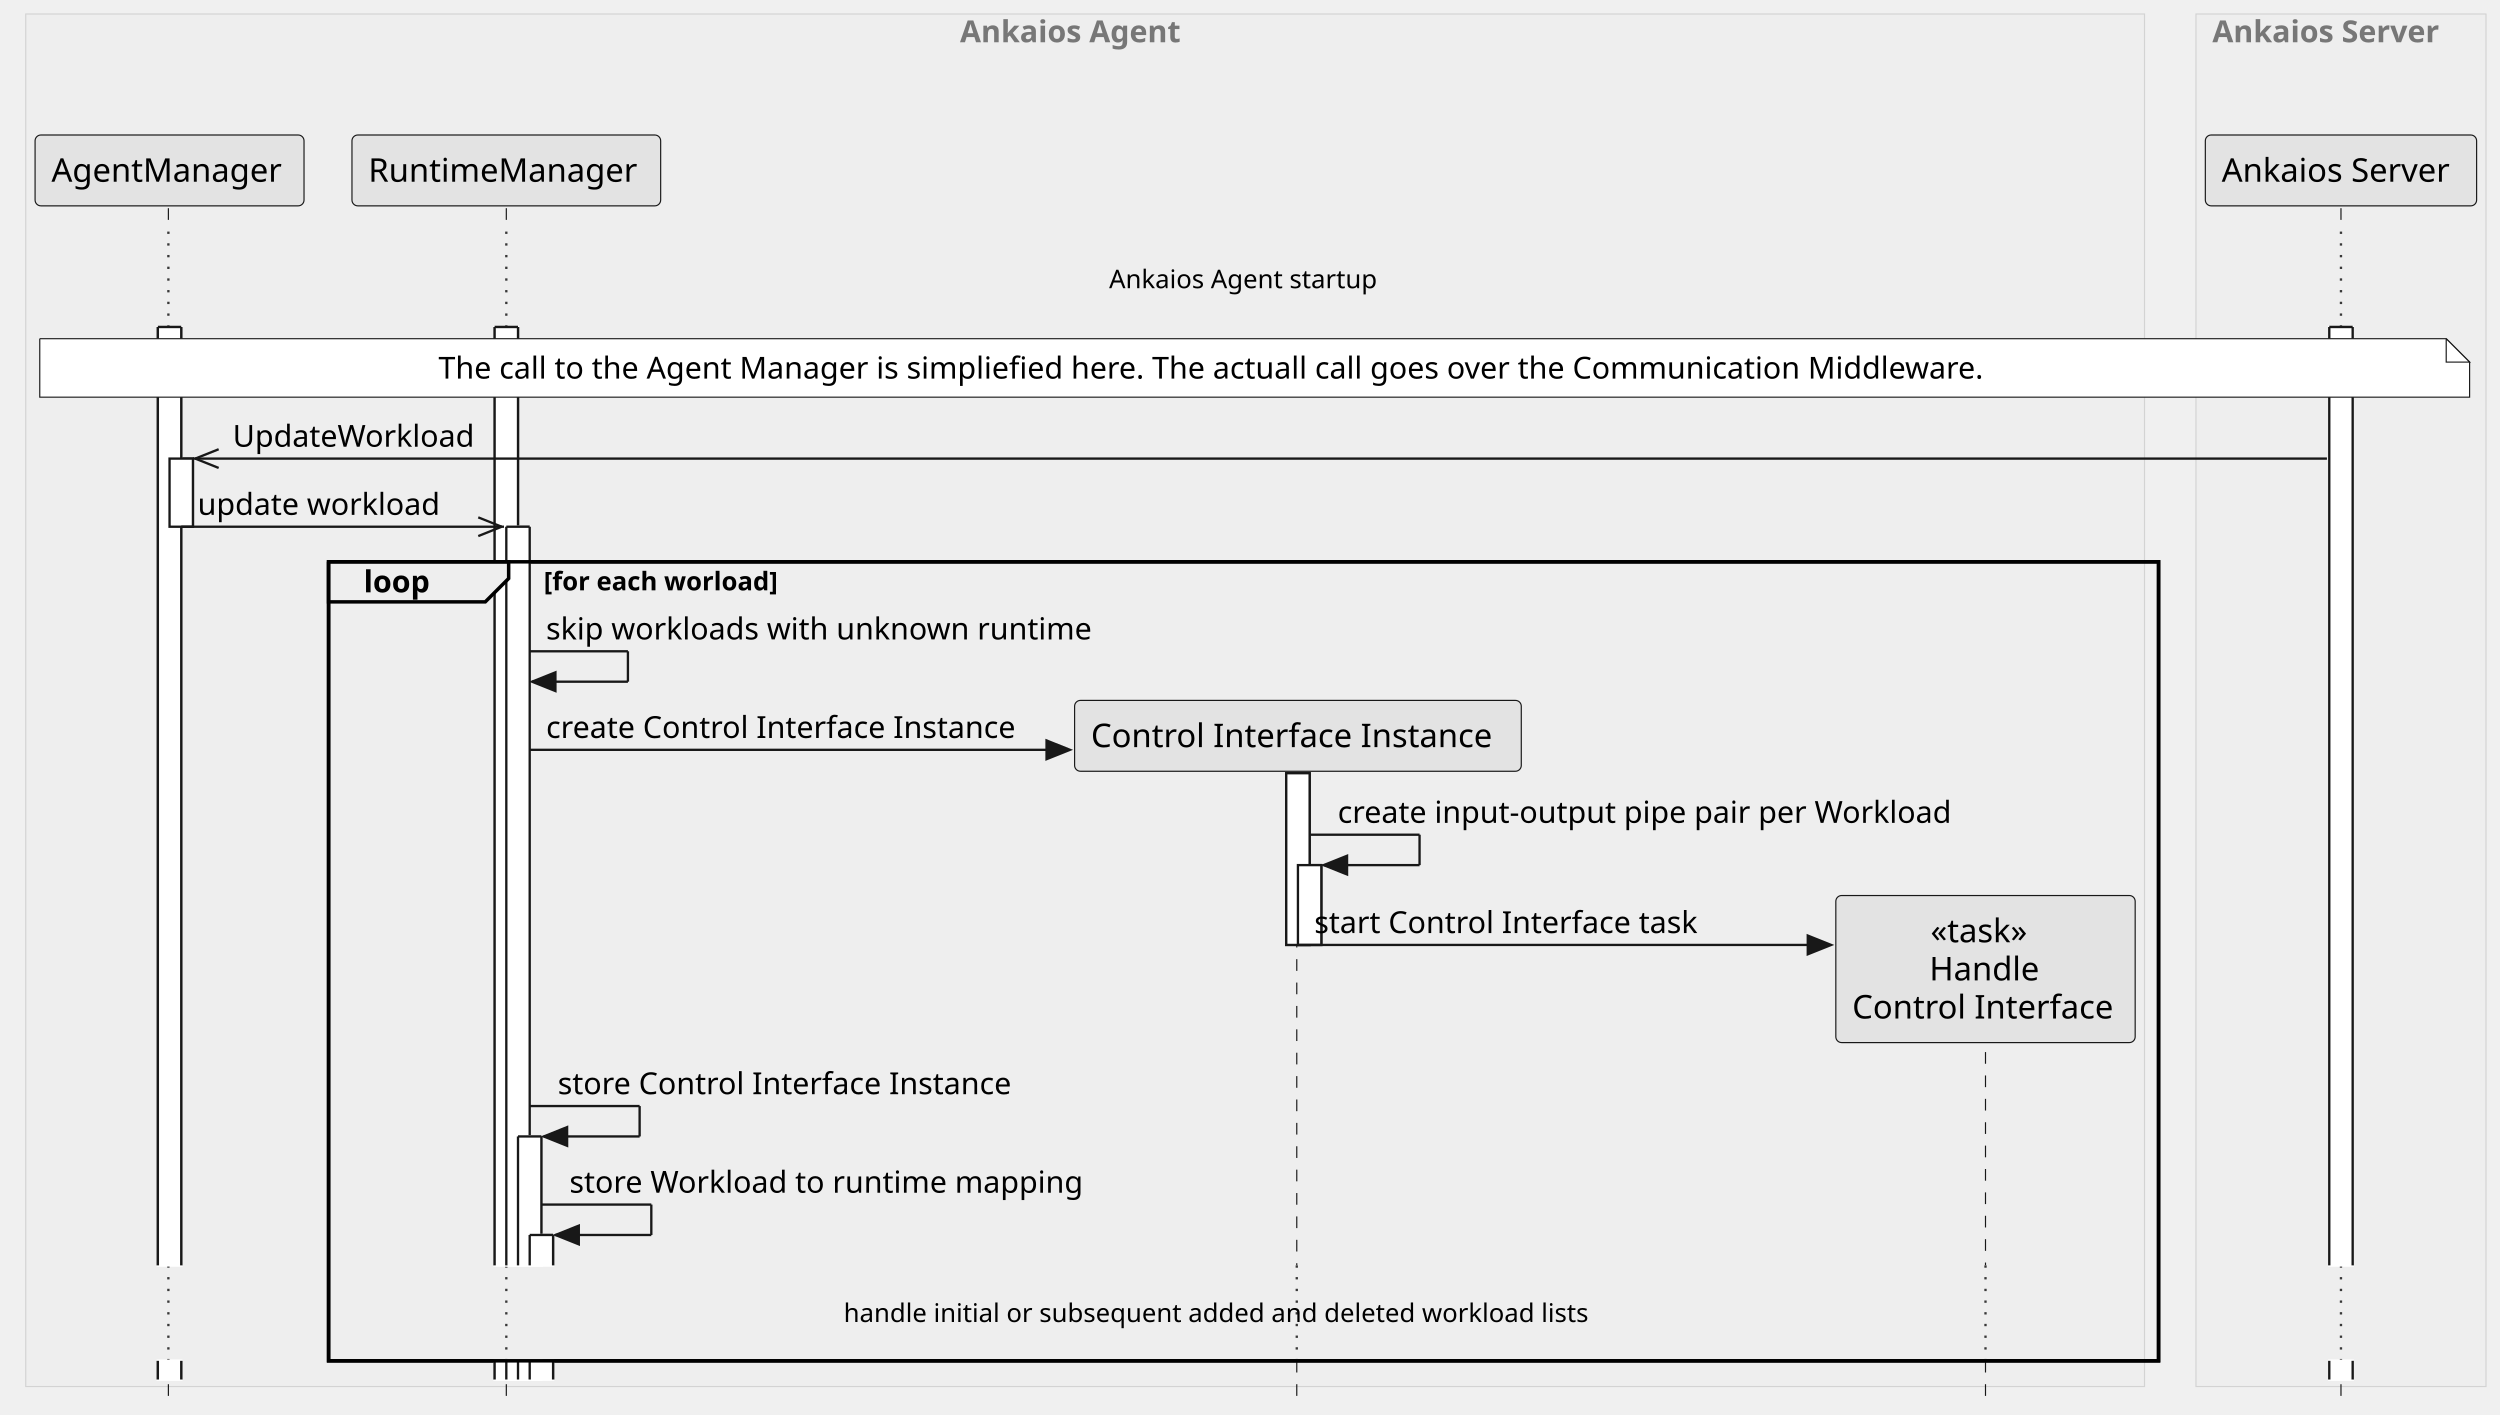
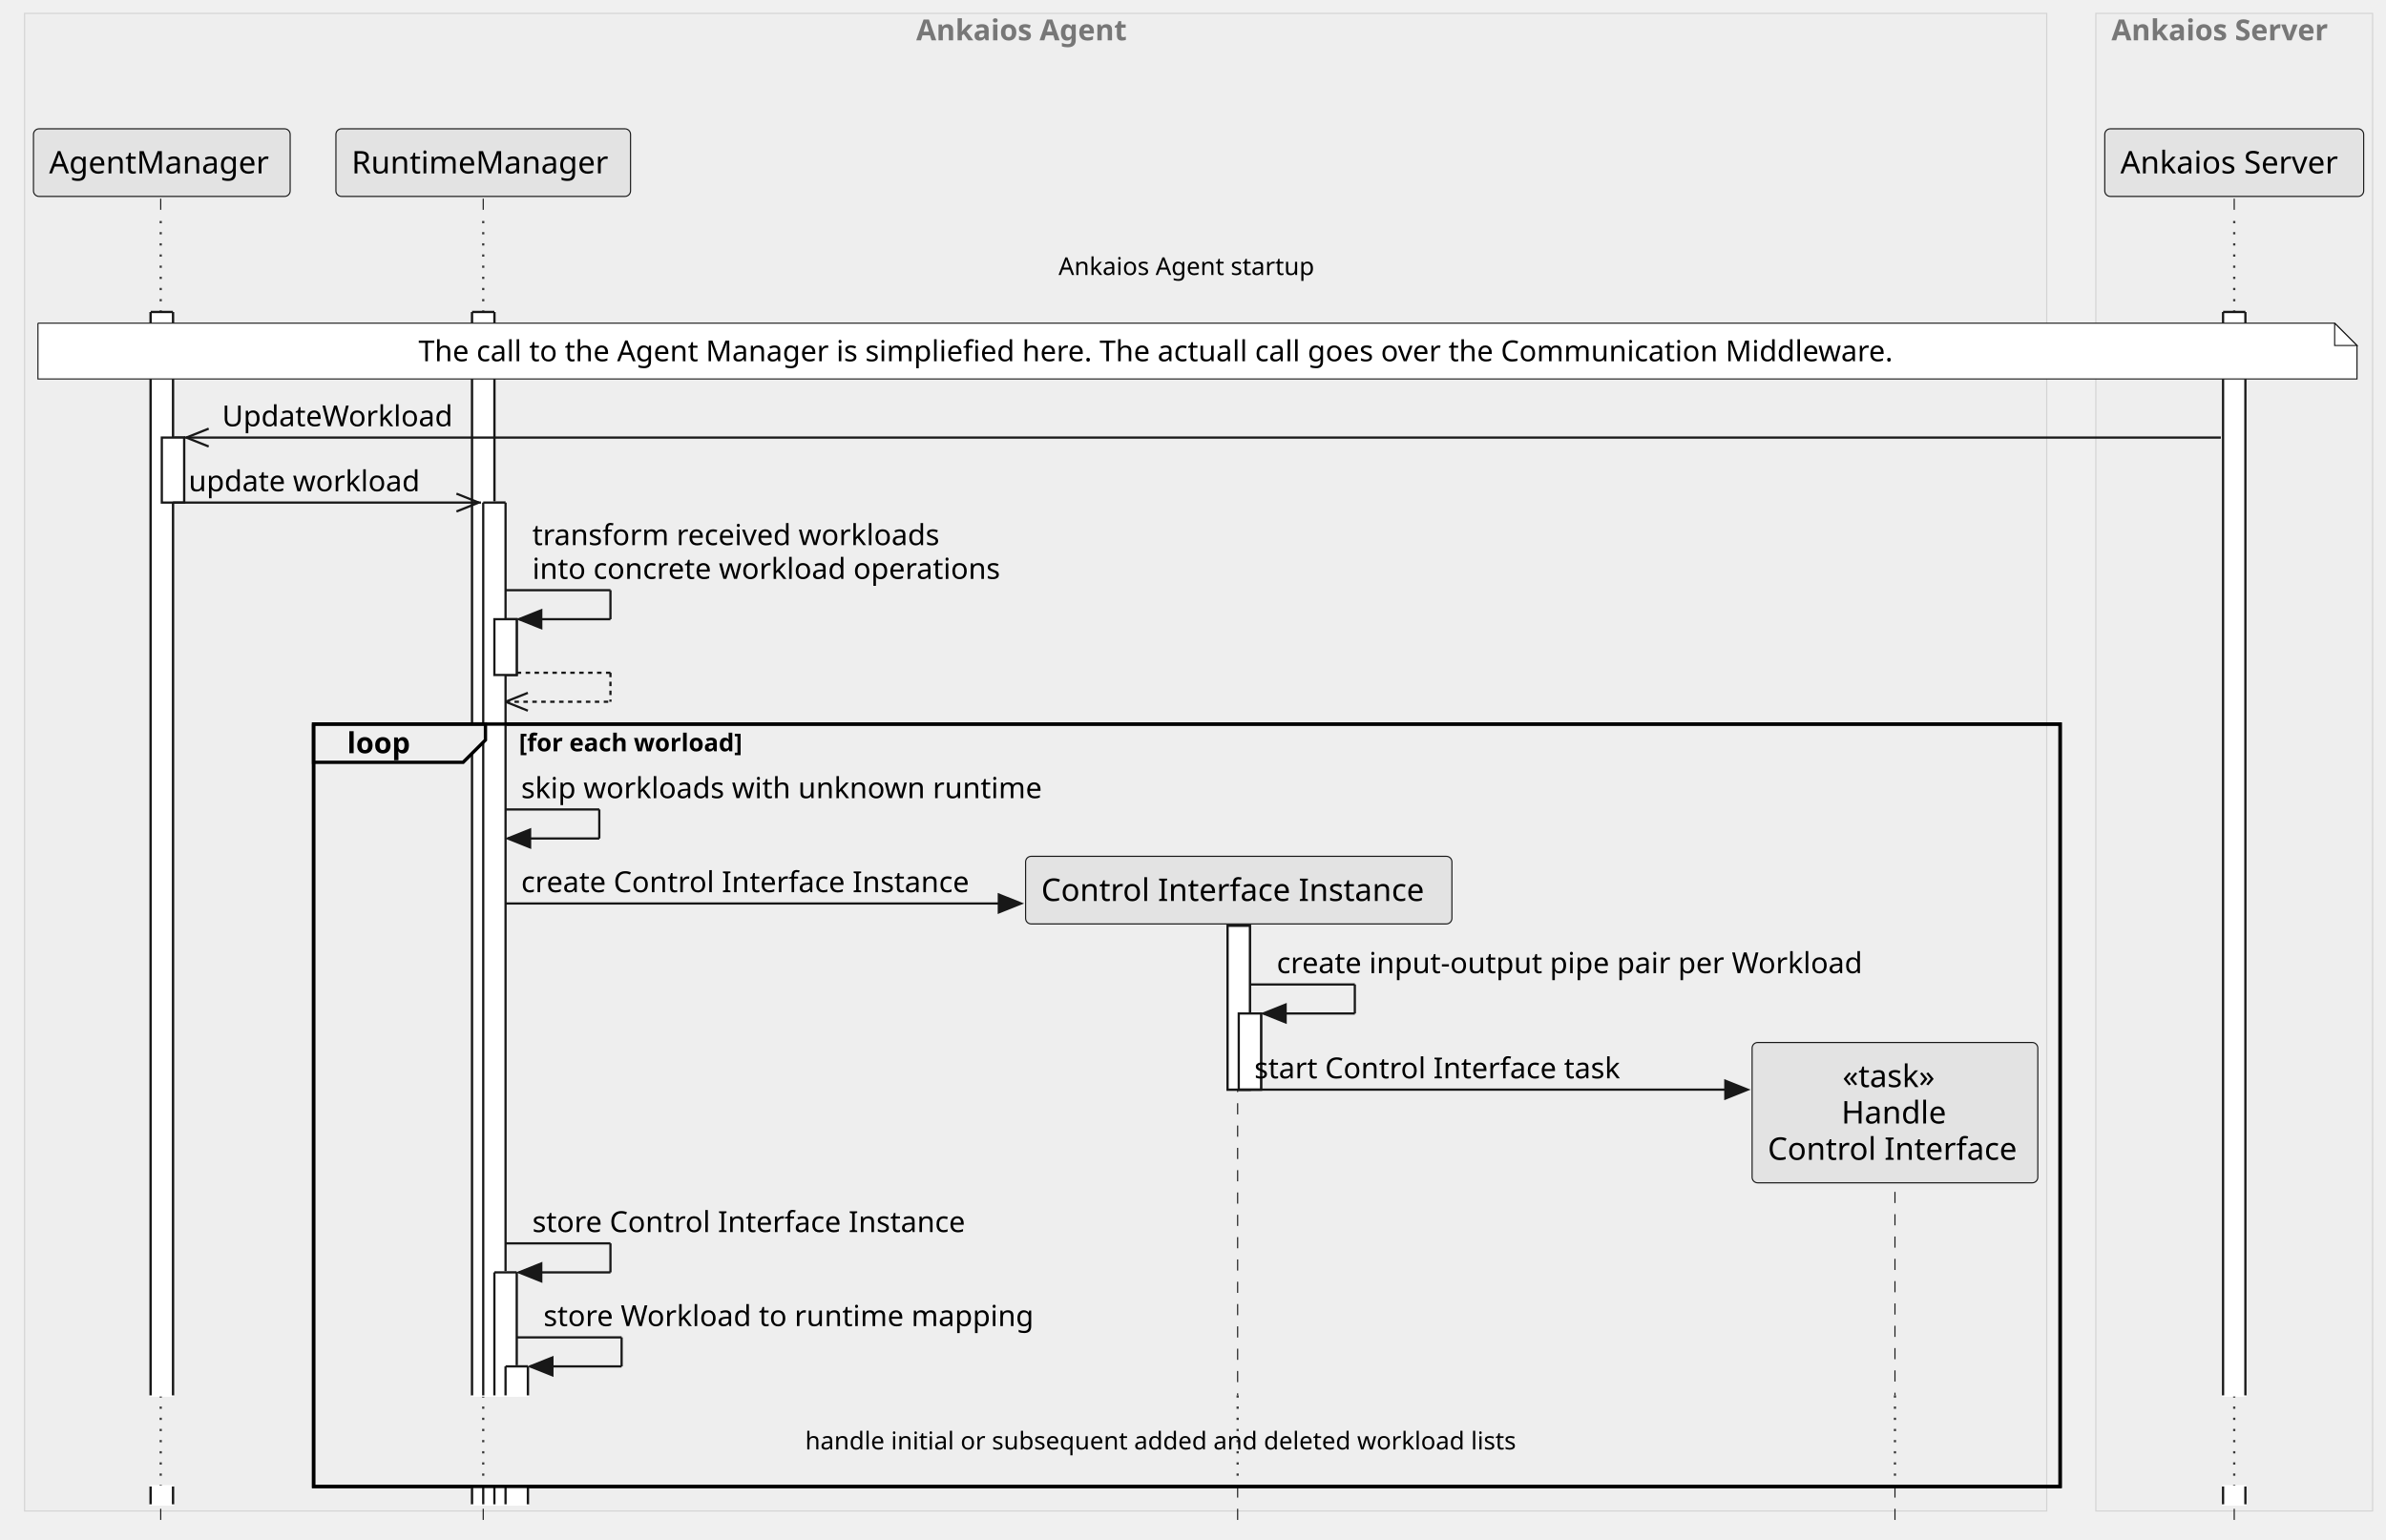
- <svg xmlns="http://www.w3.org/2000/svg" contentStyleType="text/css" height="605px" preserveAspectRatio="none" style="width:1069px;height:605px;background:#FFFFFF;" version="1.1" viewBox="0 0 1069 605" width="1069px" zoomAndPan="magnify">
+ <svg xmlns="http://www.w3.org/2000/svg" contentStyleType="text/css" height="690px" preserveAspectRatio="none" style="width:1069px;height:690px;background:#FFFFFF;" version="1.1" viewBox="0 0 1069 690" width="1069px" zoomAndPan="magnify">
  <defs />
  <g>
-     <rect fill="#EEEEEE" height="586.883" style="stroke:#D3D3D3;stroke-width:0.5;" width="906" x="11" y="6" />
+     <rect fill="#EEEEEE" height="671.148" style="stroke:#D3D3D3;stroke-width:0.5;" width="906" x="11" y="6" />
    <text fill="#777777" font-family="sans-serif" font-size="13" font-weight="bold" lengthAdjust="spacing" textLength="107" x="410.5" y="18.067">Ankaios Agent</text>
-     <rect fill="#EEEEEE" height="586.883" style="stroke:#D3D3D3;stroke-width:0.5;" width="124" x="939" y="6" />
+     <rect fill="#EEEEEE" height="671.148" style="stroke:#D3D3D3;stroke-width:0.5;" width="124" x="939" y="6" />
    <text fill="#777777" font-family="sans-serif" font-size="13" font-weight="bold" lengthAdjust="spacing" textLength="110" x="946" y="18.067">Ankaios Server</text>
-     <rect fill="#FFFFFF" height="401.25" style="stroke:#FFFFFF;stroke-width:1.0;" width="10" x="67.5" y="139.828" />
-     <line style="stroke:#181818;stroke-width:1.0;" x1="67.5" x2="67.5" y1="139.828" y2="541.078" />
-     <line style="stroke:#181818;stroke-width:1.0;" x1="77.5" x2="77.5" y1="139.828" y2="541.078" />
+     <rect fill="#FFFFFF" height="485.516" style="stroke:#FFFFFF;stroke-width:1.0;" width="10" x="67.5" y="139.828" />
+     <line style="stroke:#181818;stroke-width:1.0;" x1="67.5" x2="67.5" y1="139.828" y2="625.344" />
+     <line style="stroke:#181818;stroke-width:1.0;" x1="77.5" x2="77.5" y1="139.828" y2="625.344" />
    <line style="stroke:#181818;stroke-width:1.0;" x1="67.5" x2="77.5" y1="139.828" y2="139.828" />
-     <rect fill="#FFFFFF" height="8" style="stroke:#FFFFFF;stroke-width:1.0;" width="10" x="67.5" y="581.883" />
-     <line style="stroke:#181818;stroke-width:1.0;" x1="67.5" x2="67.5" y1="581.883" y2="589.883" />
-     <line style="stroke:#181818;stroke-width:1.0;" x1="77.5" x2="77.5" y1="581.883" y2="589.883" />
+     <rect fill="#FFFFFF" height="8" style="stroke:#FFFFFF;stroke-width:1.0;" width="10" x="67.5" y="666.148" />
+     <line style="stroke:#181818;stroke-width:1.0;" x1="67.5" x2="67.5" y1="666.148" y2="674.148" />
+     <line style="stroke:#181818;stroke-width:1.0;" x1="77.5" x2="77.5" y1="666.148" y2="674.148" />
    <rect fill="#FFFFFF" height="29.133" style="stroke:#181818;stroke-width:1.0;" width="10" x="72.5" y="196.094" />
-     <rect fill="#FFFFFF" height="401.25" style="stroke:#FFFFFF;stroke-width:1.0;" width="10" x="211.5" y="139.828" />
-     <line style="stroke:#181818;stroke-width:1.0;" x1="211.5" x2="211.5" y1="139.828" y2="541.078" />
-     <line style="stroke:#181818;stroke-width:1.0;" x1="221.5" x2="221.5" y1="139.828" y2="541.078" />
+     <rect fill="#FFFFFF" height="485.516" style="stroke:#FFFFFF;stroke-width:1.0;" width="10" x="211.5" y="139.828" />
+     <line style="stroke:#181818;stroke-width:1.0;" x1="211.5" x2="211.5" y1="139.828" y2="625.344" />
+     <line style="stroke:#181818;stroke-width:1.0;" x1="221.5" x2="221.5" y1="139.828" y2="625.344" />
    <line style="stroke:#181818;stroke-width:1.0;" x1="211.5" x2="221.5" y1="139.828" y2="139.828" />
-     <rect fill="#FFFFFF" height="8" style="stroke:#FFFFFF;stroke-width:1.0;" width="10" x="211.5" y="581.883" />
-     <line style="stroke:#181818;stroke-width:1.0;" x1="211.5" x2="211.5" y1="581.883" y2="589.883" />
-     <line style="stroke:#181818;stroke-width:1.0;" x1="221.5" x2="221.5" y1="581.883" y2="589.883" />
-     <rect fill="#FFFFFF" height="315.852" style="stroke:#FFFFFF;stroke-width:1.0;" width="10" x="216.5" y="225.227" />
-     <line style="stroke:#181818;stroke-width:1.0;" x1="216.5" x2="216.5" y1="225.227" y2="541.078" />
-     <line style="stroke:#181818;stroke-width:1.0;" x1="226.5" x2="226.5" y1="225.227" y2="541.078" />
+     <rect fill="#FFFFFF" height="8" style="stroke:#FFFFFF;stroke-width:1.0;" width="10" x="211.5" y="666.148" />
+     <line style="stroke:#181818;stroke-width:1.0;" x1="211.5" x2="211.5" y1="666.148" y2="674.148" />
+     <line style="stroke:#181818;stroke-width:1.0;" x1="221.5" x2="221.5" y1="666.148" y2="674.148" />
+     <rect fill="#FFFFFF" height="400.117" style="stroke:#FFFFFF;stroke-width:1.0;" width="10" x="216.5" y="225.227" />
+     <line style="stroke:#181818;stroke-width:1.0;" x1="216.5" x2="216.5" y1="225.227" y2="625.344" />
+     <line style="stroke:#181818;stroke-width:1.0;" x1="226.5" x2="226.5" y1="225.227" y2="625.344" />
    <line style="stroke:#181818;stroke-width:1.0;" x1="216.5" x2="226.5" y1="225.227" y2="225.227" />
-     <rect fill="#FFFFFF" height="8" style="stroke:#FFFFFF;stroke-width:1.0;" width="10" x="216.5" y="581.883" />
-     <line style="stroke:#181818;stroke-width:1.0;" x1="216.5" x2="216.5" y1="581.883" y2="589.883" />
-     <line style="stroke:#181818;stroke-width:1.0;" x1="226.5" x2="226.5" y1="581.883" y2="589.883" />
-     <rect fill="#FFFFFF" height="55.133" style="stroke:#FFFFFF;stroke-width:1.0;" width="10" x="221.5" y="485.945" />
-     <line style="stroke:#181818;stroke-width:1.0;" x1="221.5" x2="221.5" y1="485.945" y2="541.078" />
-     <line style="stroke:#181818;stroke-width:1.0;" x1="231.5" x2="231.5" y1="485.945" y2="541.078" />
-     <line style="stroke:#181818;stroke-width:1.0;" x1="221.5" x2="231.5" y1="485.945" y2="485.945" />
-     <rect fill="#FFFFFF" height="8" style="stroke:#FFFFFF;stroke-width:1.0;" width="10" x="221.5" y="581.883" />
-     <line style="stroke:#181818;stroke-width:1.0;" x1="221.5" x2="221.5" y1="581.883" y2="589.883" />
-     <line style="stroke:#181818;stroke-width:1.0;" x1="231.5" x2="231.5" y1="581.883" y2="589.883" />
-     <rect fill="#FFFFFF" height="13" style="stroke:#FFFFFF;stroke-width:1.0;" width="10" x="226.5" y="528.078" />
-     <line style="stroke:#181818;stroke-width:1.0;" x1="226.5" x2="226.5" y1="528.078" y2="541.078" />
-     <line style="stroke:#181818;stroke-width:1.0;" x1="236.5" x2="236.5" y1="528.078" y2="541.078" />
-     <line style="stroke:#181818;stroke-width:1.0;" x1="226.5" x2="236.5" y1="528.078" y2="528.078" />
-     <rect fill="#FFFFFF" height="8" style="stroke:#FFFFFF;stroke-width:1.0;" width="10" x="226.5" y="581.883" />
-     <line style="stroke:#181818;stroke-width:1.0;" x1="226.5" x2="226.5" y1="581.883" y2="589.883" />
-     <line style="stroke:#181818;stroke-width:1.0;" x1="236.5" x2="236.5" y1="581.883" y2="589.883" />
-     <rect fill="#FFFFFF" height="73.43" style="stroke:#181818;stroke-width:1.0;" width="10" x="550" y="330.625" />
-     <rect fill="#FFFFFF" height="34.133" style="stroke:#181818;stroke-width:1.0;" width="10" x="555" y="369.922" />
-     <rect fill="#FFFFFF" height="401.25" style="stroke:#FFFFFF;stroke-width:1.0;" width="10" x="996" y="139.828" />
-     <line style="stroke:#181818;stroke-width:1.0;" x1="996" x2="996" y1="139.828" y2="541.078" />
-     <line style="stroke:#181818;stroke-width:1.0;" x1="1006" x2="1006" y1="139.828" y2="541.078" />
+     <rect fill="#FFFFFF" height="8" style="stroke:#FFFFFF;stroke-width:1.0;" width="10" x="216.5" y="666.148" />
+     <line style="stroke:#181818;stroke-width:1.0;" x1="216.5" x2="216.5" y1="666.148" y2="674.148" />
+     <line style="stroke:#181818;stroke-width:1.0;" x1="226.5" x2="226.5" y1="666.148" y2="674.148" />
+     <rect fill="#FFFFFF" height="25" style="stroke:#181818;stroke-width:1.0;" width="10" x="221.5" y="277.492" />
+     <rect fill="#FFFFFF" height="55.133" style="stroke:#FFFFFF;stroke-width:1.0;" width="10" x="221.5" y="570.211" />
+     <line style="stroke:#181818;stroke-width:1.0;" x1="221.5" x2="221.5" y1="570.211" y2="625.344" />
+     <line style="stroke:#181818;stroke-width:1.0;" x1="231.5" x2="231.5" y1="570.211" y2="625.344" />
+     <line style="stroke:#181818;stroke-width:1.0;" x1="221.5" x2="231.5" y1="570.211" y2="570.211" />
+     <rect fill="#FFFFFF" height="8" style="stroke:#FFFFFF;stroke-width:1.0;" width="10" x="221.5" y="666.148" />
+     <line style="stroke:#181818;stroke-width:1.0;" x1="221.5" x2="221.5" y1="666.148" y2="674.148" />
+     <line style="stroke:#181818;stroke-width:1.0;" x1="231.5" x2="231.5" y1="666.148" y2="674.148" />
+     <rect fill="#FFFFFF" height="13" style="stroke:#FFFFFF;stroke-width:1.0;" width="10" x="226.5" y="612.344" />
+     <line style="stroke:#181818;stroke-width:1.0;" x1="226.5" x2="226.5" y1="612.344" y2="625.344" />
+     <line style="stroke:#181818;stroke-width:1.0;" x1="236.5" x2="236.5" y1="612.344" y2="625.344" />
+     <line style="stroke:#181818;stroke-width:1.0;" x1="226.5" x2="236.5" y1="612.344" y2="612.344" />
+     <rect fill="#FFFFFF" height="8" style="stroke:#FFFFFF;stroke-width:1.0;" width="10" x="226.5" y="666.148" />
+     <line style="stroke:#181818;stroke-width:1.0;" x1="226.5" x2="226.5" y1="666.148" y2="674.148" />
+     <line style="stroke:#181818;stroke-width:1.0;" x1="236.5" x2="236.5" y1="666.148" y2="674.148" />
+     <rect fill="#FFFFFF" height="73.43" style="stroke:#181818;stroke-width:1.0;" width="10" x="550" y="414.891" />
+     <rect fill="#FFFFFF" height="34.133" style="stroke:#181818;stroke-width:1.0;" width="10" x="555" y="454.188" />
+     <rect fill="#FFFFFF" height="485.516" style="stroke:#FFFFFF;stroke-width:1.0;" width="10" x="996" y="139.828" />
+     <line style="stroke:#181818;stroke-width:1.0;" x1="996" x2="996" y1="139.828" y2="625.344" />
+     <line style="stroke:#181818;stroke-width:1.0;" x1="1006" x2="1006" y1="139.828" y2="625.344" />
    <line style="stroke:#181818;stroke-width:1.0;" x1="996" x2="1006" y1="139.828" y2="139.828" />
-     <rect fill="#FFFFFF" height="8" style="stroke:#FFFFFF;stroke-width:1.0;" width="10" x="996" y="581.883" />
-     <line style="stroke:#181818;stroke-width:1.0;" x1="996" x2="996" y1="581.883" y2="589.883" />
-     <line style="stroke:#181818;stroke-width:1.0;" x1="1006" x2="1006" y1="581.883" y2="589.883" />
-     <rect fill="none" height="341.656" style="stroke:#000000;stroke-width:1.5;" width="782.5" x="140.5" y="240.227" />
+     <rect fill="#FFFFFF" height="8" style="stroke:#FFFFFF;stroke-width:1.0;" width="10" x="996" y="666.148" />
+     <line style="stroke:#181818;stroke-width:1.0;" x1="996" x2="996" y1="666.148" y2="674.148" />
+     <line style="stroke:#181818;stroke-width:1.0;" x1="1006" x2="1006" y1="666.148" y2="674.148" />
+     <rect fill="none" height="341.656" style="stroke:#000000;stroke-width:1.5;" width="782.5" x="140.5" y="324.492" />
    <line style="stroke:#181818;stroke-width:0.5;stroke-dasharray:5.0,5.0;" x1="72" x2="72" y1="89.023" y2="99.023" />
    <line style="stroke:#383838;stroke-width:1.0;stroke-dasharray:1.0,4.0;" x1="72" x2="72" y1="99.023" y2="139.828" />
-     <line style="stroke:#181818;stroke-width:0.5;stroke-dasharray:5.0,5.0;" x1="72" x2="72" y1="139.828" y2="541.078" />
-     <line style="stroke:#383838;stroke-width:1.0;stroke-dasharray:1.0,4.0;" x1="72" x2="72" y1="541.078" y2="581.883" />
-     <line style="stroke:#181818;stroke-width:0.5;stroke-dasharray:5.0,5.0;" x1="72" x2="72" y1="581.883" y2="598.883" />
+     <line style="stroke:#181818;stroke-width:0.5;stroke-dasharray:5.0,5.0;" x1="72" x2="72" y1="139.828" y2="625.344" />
+     <line style="stroke:#383838;stroke-width:1.0;stroke-dasharray:1.0,4.0;" x1="72" x2="72" y1="625.344" y2="666.148" />
+     <line style="stroke:#181818;stroke-width:0.5;stroke-dasharray:5.0,5.0;" x1="72" x2="72" y1="666.148" y2="683.148" />
    <line style="stroke:#181818;stroke-width:0.5;stroke-dasharray:5.0,5.0;" x1="216.5" x2="216.5" y1="89.023" y2="99.023" />
    <line style="stroke:#383838;stroke-width:1.0;stroke-dasharray:1.0,4.0;" x1="216.5" x2="216.5" y1="99.023" y2="139.828" />
-     <line style="stroke:#181818;stroke-width:0.5;stroke-dasharray:5.0,5.0;" x1="216.5" x2="216.5" y1="139.828" y2="541.078" />
-     <line style="stroke:#383838;stroke-width:1.0;stroke-dasharray:1.0,4.0;" x1="216.5" x2="216.5" y1="541.078" y2="581.883" />
-     <line style="stroke:#181818;stroke-width:0.5;stroke-dasharray:5.0,5.0;" x1="216.5" x2="216.5" y1="581.883" y2="598.883" />
-     <line style="stroke:#181818;stroke-width:0.5;stroke-dasharray:5.0,5.0;" x1="554.5" x2="554.5" y1="330.141" y2="541.078" />
-     <line style="stroke:#383838;stroke-width:1.0;stroke-dasharray:1.0,4.0;" x1="554.5" x2="554.5" y1="541.078" y2="581.883" />
-     <line style="stroke:#181818;stroke-width:0.5;stroke-dasharray:5.0,5.0;" x1="554.5" x2="554.5" y1="581.883" y2="598.883" />
-     <line style="stroke:#181818;stroke-width:0.5;stroke-dasharray:5.0,5.0;" x1="849" x2="849" y1="429.867" y2="541.078" />
-     <line style="stroke:#383838;stroke-width:1.0;stroke-dasharray:1.0,4.0;" x1="849" x2="849" y1="541.078" y2="581.883" />
-     <line style="stroke:#181818;stroke-width:0.5;stroke-dasharray:5.0,5.0;" x1="849" x2="849" y1="581.883" y2="598.883" />
+     <line style="stroke:#181818;stroke-width:0.5;stroke-dasharray:5.0,5.0;" x1="216.5" x2="216.5" y1="139.828" y2="625.344" />
+     <line style="stroke:#383838;stroke-width:1.0;stroke-dasharray:1.0,4.0;" x1="216.5" x2="216.5" y1="625.344" y2="666.148" />
+     <line style="stroke:#181818;stroke-width:0.5;stroke-dasharray:5.0,5.0;" x1="216.5" x2="216.5" y1="666.148" y2="683.148" />
+     <line style="stroke:#181818;stroke-width:0.5;stroke-dasharray:5.0,5.0;" x1="554.5" x2="554.5" y1="414.406" y2="625.344" />
+     <line style="stroke:#383838;stroke-width:1.0;stroke-dasharray:1.0,4.0;" x1="554.5" x2="554.5" y1="625.344" y2="666.148" />
+     <line style="stroke:#181818;stroke-width:0.5;stroke-dasharray:5.0,5.0;" x1="554.5" x2="554.5" y1="666.148" y2="683.148" />
+     <line style="stroke:#181818;stroke-width:0.5;stroke-dasharray:5.0,5.0;" x1="849" x2="849" y1="514.133" y2="625.344" />
+     <line style="stroke:#383838;stroke-width:1.0;stroke-dasharray:1.0,4.0;" x1="849" x2="849" y1="625.344" y2="666.148" />
+     <line style="stroke:#181818;stroke-width:0.5;stroke-dasharray:5.0,5.0;" x1="849" x2="849" y1="666.148" y2="683.148" />
    <line style="stroke:#181818;stroke-width:0.5;stroke-dasharray:5.0,5.0;" x1="1001" x2="1001" y1="89.023" y2="99.023" />
    <line style="stroke:#383838;stroke-width:1.0;stroke-dasharray:1.0,4.0;" x1="1001" x2="1001" y1="99.023" y2="139.828" />
-     <line style="stroke:#181818;stroke-width:0.5;stroke-dasharray:5.0,5.0;" x1="1001" x2="1001" y1="139.828" y2="541.078" />
-     <line style="stroke:#383838;stroke-width:1.0;stroke-dasharray:1.0,4.0;" x1="1001" x2="1001" y1="541.078" y2="581.883" />
-     <line style="stroke:#181818;stroke-width:0.5;stroke-dasharray:5.0,5.0;" x1="1001" x2="1001" y1="581.883" y2="598.883" />
+     <line style="stroke:#181818;stroke-width:0.5;stroke-dasharray:5.0,5.0;" x1="1001" x2="1001" y1="139.828" y2="625.344" />
+     <line style="stroke:#383838;stroke-width:1.0;stroke-dasharray:1.0,4.0;" x1="1001" x2="1001" y1="625.344" y2="666.148" />
+     <line style="stroke:#181818;stroke-width:0.5;stroke-dasharray:5.0,5.0;" x1="1001" x2="1001" y1="666.148" y2="683.148" />
    <rect fill="#E3E3E3" height="30.297" rx="2.5" ry="2.5" style="stroke:#181818;stroke-width:0.5;" width="115" x="15" y="57.727" />
    <text fill="#000000" font-family="sans-serif" font-size="14" lengthAdjust="spacing" textLength="101" x="22" y="77.722">AgentManager</text>
    <rect fill="#E3E3E3" height="30.297" rx="2.5" ry="2.5" style="stroke:#181818;stroke-width:0.5;" width="132" x="150.5" y="57.727" />
    <text fill="#000000" font-family="sans-serif" font-size="14" lengthAdjust="spacing" textLength="118" x="157.5" y="77.722">RuntimeManager</text>
    <rect fill="#E3E3E3" height="30.297" rx="2.5" ry="2.5" style="stroke:#181818;stroke-width:0.5;" width="116" x="943" y="57.727" />
    <text fill="#000000" font-family="sans-serif" font-size="14" lengthAdjust="spacing" textLength="102" x="950" y="77.722">Ankaios Server</text>
-     <rect fill="#FFFFFF" height="401.25" style="stroke:#FFFFFF;stroke-width:1.0;" width="10" x="67.5" y="139.828" />
-     <line style="stroke:#181818;stroke-width:1.0;" x1="67.5" x2="67.5" y1="139.828" y2="541.078" />
-     <line style="stroke:#181818;stroke-width:1.0;" x1="77.5" x2="77.5" y1="139.828" y2="541.078" />
+     <rect fill="#FFFFFF" height="485.516" style="stroke:#FFFFFF;stroke-width:1.0;" width="10" x="67.5" y="139.828" />
+     <line style="stroke:#181818;stroke-width:1.0;" x1="67.5" x2="67.5" y1="139.828" y2="625.344" />
+     <line style="stroke:#181818;stroke-width:1.0;" x1="77.5" x2="77.5" y1="139.828" y2="625.344" />
    <line style="stroke:#181818;stroke-width:1.0;" x1="67.5" x2="77.5" y1="139.828" y2="139.828" />
-     <rect fill="#FFFFFF" height="8" style="stroke:#FFFFFF;stroke-width:1.0;" width="10" x="67.5" y="581.883" />
-     <line style="stroke:#181818;stroke-width:1.0;" x1="67.5" x2="67.5" y1="581.883" y2="589.883" />
-     <line style="stroke:#181818;stroke-width:1.0;" x1="77.5" x2="77.5" y1="581.883" y2="589.883" />
+     <rect fill="#FFFFFF" height="8" style="stroke:#FFFFFF;stroke-width:1.0;" width="10" x="67.5" y="666.148" />
+     <line style="stroke:#181818;stroke-width:1.0;" x1="67.5" x2="67.5" y1="666.148" y2="674.148" />
+     <line style="stroke:#181818;stroke-width:1.0;" x1="77.5" x2="77.5" y1="666.148" y2="674.148" />
    <rect fill="#FFFFFF" height="29.133" style="stroke:#181818;stroke-width:1.0;" width="10" x="72.5" y="196.094" />
-     <rect fill="#FFFFFF" height="401.25" style="stroke:#FFFFFF;stroke-width:1.0;" width="10" x="211.5" y="139.828" />
-     <line style="stroke:#181818;stroke-width:1.0;" x1="211.5" x2="211.5" y1="139.828" y2="541.078" />
-     <line style="stroke:#181818;stroke-width:1.0;" x1="221.5" x2="221.5" y1="139.828" y2="541.078" />
+     <rect fill="#FFFFFF" height="485.516" style="stroke:#FFFFFF;stroke-width:1.0;" width="10" x="211.5" y="139.828" />
+     <line style="stroke:#181818;stroke-width:1.0;" x1="211.5" x2="211.5" y1="139.828" y2="625.344" />
+     <line style="stroke:#181818;stroke-width:1.0;" x1="221.5" x2="221.5" y1="139.828" y2="625.344" />
    <line style="stroke:#181818;stroke-width:1.0;" x1="211.5" x2="221.5" y1="139.828" y2="139.828" />
-     <rect fill="#FFFFFF" height="8" style="stroke:#FFFFFF;stroke-width:1.0;" width="10" x="211.5" y="581.883" />
-     <line style="stroke:#181818;stroke-width:1.0;" x1="211.5" x2="211.5" y1="581.883" y2="589.883" />
-     <line style="stroke:#181818;stroke-width:1.0;" x1="221.5" x2="221.5" y1="581.883" y2="589.883" />
-     <rect fill="#FFFFFF" height="315.852" style="stroke:#FFFFFF;stroke-width:1.0;" width="10" x="216.5" y="225.227" />
-     <line style="stroke:#181818;stroke-width:1.0;" x1="216.5" x2="216.5" y1="225.227" y2="541.078" />
-     <line style="stroke:#181818;stroke-width:1.0;" x1="226.5" x2="226.5" y1="225.227" y2="541.078" />
+     <rect fill="#FFFFFF" height="8" style="stroke:#FFFFFF;stroke-width:1.0;" width="10" x="211.5" y="666.148" />
+     <line style="stroke:#181818;stroke-width:1.0;" x1="211.5" x2="211.5" y1="666.148" y2="674.148" />
+     <line style="stroke:#181818;stroke-width:1.0;" x1="221.5" x2="221.5" y1="666.148" y2="674.148" />
+     <rect fill="#FFFFFF" height="400.117" style="stroke:#FFFFFF;stroke-width:1.0;" width="10" x="216.5" y="225.227" />
+     <line style="stroke:#181818;stroke-width:1.0;" x1="216.5" x2="216.5" y1="225.227" y2="625.344" />
+     <line style="stroke:#181818;stroke-width:1.0;" x1="226.5" x2="226.5" y1="225.227" y2="625.344" />
    <line style="stroke:#181818;stroke-width:1.0;" x1="216.5" x2="226.5" y1="225.227" y2="225.227" />
-     <rect fill="#FFFFFF" height="8" style="stroke:#FFFFFF;stroke-width:1.0;" width="10" x="216.5" y="581.883" />
-     <line style="stroke:#181818;stroke-width:1.0;" x1="216.5" x2="216.5" y1="581.883" y2="589.883" />
-     <line style="stroke:#181818;stroke-width:1.0;" x1="226.5" x2="226.5" y1="581.883" y2="589.883" />
-     <rect fill="#FFFFFF" height="55.133" style="stroke:#FFFFFF;stroke-width:1.0;" width="10" x="221.5" y="485.945" />
-     <line style="stroke:#181818;stroke-width:1.0;" x1="221.5" x2="221.5" y1="485.945" y2="541.078" />
-     <line style="stroke:#181818;stroke-width:1.0;" x1="231.5" x2="231.5" y1="485.945" y2="541.078" />
-     <line style="stroke:#181818;stroke-width:1.0;" x1="221.5" x2="231.5" y1="485.945" y2="485.945" />
-     <rect fill="#FFFFFF" height="8" style="stroke:#FFFFFF;stroke-width:1.0;" width="10" x="221.5" y="581.883" />
-     <line style="stroke:#181818;stroke-width:1.0;" x1="221.5" x2="221.5" y1="581.883" y2="589.883" />
-     <line style="stroke:#181818;stroke-width:1.0;" x1="231.5" x2="231.5" y1="581.883" y2="589.883" />
-     <rect fill="#FFFFFF" height="13" style="stroke:#FFFFFF;stroke-width:1.0;" width="10" x="226.5" y="528.078" />
-     <line style="stroke:#181818;stroke-width:1.0;" x1="226.5" x2="226.5" y1="528.078" y2="541.078" />
-     <line style="stroke:#181818;stroke-width:1.0;" x1="236.5" x2="236.5" y1="528.078" y2="541.078" />
-     <line style="stroke:#181818;stroke-width:1.0;" x1="226.5" x2="236.5" y1="528.078" y2="528.078" />
-     <rect fill="#FFFFFF" height="8" style="stroke:#FFFFFF;stroke-width:1.0;" width="10" x="226.5" y="581.883" />
-     <line style="stroke:#181818;stroke-width:1.0;" x1="226.5" x2="226.5" y1="581.883" y2="589.883" />
-     <line style="stroke:#181818;stroke-width:1.0;" x1="236.5" x2="236.5" y1="581.883" y2="589.883" />
-     <rect fill="#FFFFFF" height="73.43" style="stroke:#181818;stroke-width:1.0;" width="10" x="550" y="330.625" />
-     <rect fill="#FFFFFF" height="34.133" style="stroke:#181818;stroke-width:1.0;" width="10" x="555" y="369.922" />
-     <rect fill="#FFFFFF" height="401.25" style="stroke:#FFFFFF;stroke-width:1.0;" width="10" x="996" y="139.828" />
-     <line style="stroke:#181818;stroke-width:1.0;" x1="996" x2="996" y1="139.828" y2="541.078" />
-     <line style="stroke:#181818;stroke-width:1.0;" x1="1006" x2="1006" y1="139.828" y2="541.078" />
+     <rect fill="#FFFFFF" height="8" style="stroke:#FFFFFF;stroke-width:1.0;" width="10" x="216.5" y="666.148" />
+     <line style="stroke:#181818;stroke-width:1.0;" x1="216.5" x2="216.5" y1="666.148" y2="674.148" />
+     <line style="stroke:#181818;stroke-width:1.0;" x1="226.5" x2="226.5" y1="666.148" y2="674.148" />
+     <rect fill="#FFFFFF" height="25" style="stroke:#181818;stroke-width:1.0;" width="10" x="221.5" y="277.492" />
+     <rect fill="#FFFFFF" height="55.133" style="stroke:#FFFFFF;stroke-width:1.0;" width="10" x="221.5" y="570.211" />
+     <line style="stroke:#181818;stroke-width:1.0;" x1="221.5" x2="221.5" y1="570.211" y2="625.344" />
+     <line style="stroke:#181818;stroke-width:1.0;" x1="231.5" x2="231.5" y1="570.211" y2="625.344" />
+     <line style="stroke:#181818;stroke-width:1.0;" x1="221.5" x2="231.5" y1="570.211" y2="570.211" />
+     <rect fill="#FFFFFF" height="8" style="stroke:#FFFFFF;stroke-width:1.0;" width="10" x="221.5" y="666.148" />
+     <line style="stroke:#181818;stroke-width:1.0;" x1="221.5" x2="221.5" y1="666.148" y2="674.148" />
+     <line style="stroke:#181818;stroke-width:1.0;" x1="231.5" x2="231.5" y1="666.148" y2="674.148" />
+     <rect fill="#FFFFFF" height="13" style="stroke:#FFFFFF;stroke-width:1.0;" width="10" x="226.5" y="612.344" />
+     <line style="stroke:#181818;stroke-width:1.0;" x1="226.5" x2="226.5" y1="612.344" y2="625.344" />
+     <line style="stroke:#181818;stroke-width:1.0;" x1="236.5" x2="236.5" y1="612.344" y2="625.344" />
+     <line style="stroke:#181818;stroke-width:1.0;" x1="226.5" x2="236.5" y1="612.344" y2="612.344" />
+     <rect fill="#FFFFFF" height="8" style="stroke:#FFFFFF;stroke-width:1.0;" width="10" x="226.5" y="666.148" />
+     <line style="stroke:#181818;stroke-width:1.0;" x1="226.5" x2="226.5" y1="666.148" y2="674.148" />
+     <line style="stroke:#181818;stroke-width:1.0;" x1="236.5" x2="236.5" y1="666.148" y2="674.148" />
+     <rect fill="#FFFFFF" height="73.43" style="stroke:#181818;stroke-width:1.0;" width="10" x="550" y="414.891" />
+     <rect fill="#FFFFFF" height="34.133" style="stroke:#181818;stroke-width:1.0;" width="10" x="555" y="454.188" />
+     <rect fill="#FFFFFF" height="485.516" style="stroke:#FFFFFF;stroke-width:1.0;" width="10" x="996" y="139.828" />
+     <line style="stroke:#181818;stroke-width:1.0;" x1="996" x2="996" y1="139.828" y2="625.344" />
+     <line style="stroke:#181818;stroke-width:1.0;" x1="1006" x2="1006" y1="139.828" y2="625.344" />
    <line style="stroke:#181818;stroke-width:1.0;" x1="996" x2="1006" y1="139.828" y2="139.828" />
-     <rect fill="#FFFFFF" height="8" style="stroke:#FFFFFF;stroke-width:1.0;" width="10" x="996" y="581.883" />
-     <line style="stroke:#181818;stroke-width:1.0;" x1="996" x2="996" y1="581.883" y2="589.883" />
-     <line style="stroke:#181818;stroke-width:1.0;" x1="1006" x2="1006" y1="581.883" y2="589.883" />
+     <rect fill="#FFFFFF" height="8" style="stroke:#FFFFFF;stroke-width:1.0;" width="10" x="996" y="666.148" />
+     <line style="stroke:#181818;stroke-width:1.0;" x1="996" x2="996" y1="666.148" y2="674.148" />
+     <line style="stroke:#181818;stroke-width:1.0;" x1="1006" x2="1006" y1="666.148" y2="674.148" />
    <text fill="#000000" font-family="sans-serif" font-size="11" lengthAdjust="spacing" textLength="125" x="474.25" y="123.234">Ankaios Agent startup</text>
    <path d="M17,144.828 L17,169.828 L1056,169.828 L1056,154.828 L1046,144.828 L17,144.828 " fill="#FFFFFF" style="stroke:#181818;stroke-width:0.5;" />
    <path d="M1046,144.828 L1046,154.828 L1056,154.828 L1046,144.828 " fill="#FFFFFF" style="stroke:#181818;stroke-width:0.5;" />
    <text fill="#000000" font-family="sans-serif" font-size="13" lengthAdjust="spacing" textLength="689" x="187.5" y="161.895">The call to the Agent Manager is simpliefied here. The actuall call goes over the Communication Middleware.</text>
    <line style="stroke:#181818;stroke-width:1.0;" x1="83.5" x2="93.5" y1="196.094" y2="192.094" />
    <line style="stroke:#181818;stroke-width:1.0;" x1="83.5" x2="93.5" y1="196.094" y2="200.094" />
    <line style="stroke:#181818;stroke-width:1.0;" x1="82.5" x2="995" y1="196.094" y2="196.094" />
    <text fill="#000000" font-family="sans-serif" font-size="13" lengthAdjust="spacing" textLength="105" x="99.5" y="191.028">UpdateWorkload</text>
    <line style="stroke:#181818;stroke-width:1.0;" x1="214.5" x2="204.5" y1="225.227" y2="221.227" />
    <line style="stroke:#181818;stroke-width:1.0;" x1="214.5" x2="204.5" y1="225.227" y2="229.227" />
    <line style="stroke:#181818;stroke-width:1.0;" x1="77.5" x2="215.5" y1="225.227" y2="225.227" />
    <text fill="#000000" font-family="sans-serif" font-size="13" lengthAdjust="spacing" textLength="105" x="84.5" y="220.161">update workload</text>
-     <path d="M140.5,240.227 L217.5,240.227 L217.5,247.359 L207.5,257.359 L140.5,257.359 L140.5,240.227 " fill="#EEEEEE" style="stroke:#000000;stroke-width:1.5;" />
-     <rect fill="none" height="341.656" style="stroke:#000000;stroke-width:1.5;" width="782.5" x="140.5" y="240.227" />
-     <text fill="#000000" font-family="sans-serif" font-size="13" font-weight="bold" lengthAdjust="spacing" textLength="32" x="155.5" y="253.293">loop</text>
-     <text fill="#000000" font-family="sans-serif" font-size="11" font-weight="bold" lengthAdjust="spacing" textLength="119" x="232.5" y="252.437">[for each worload]</text>
-     <line style="stroke:#181818;stroke-width:1.0;" x1="226.5" x2="268.5" y1="278.492" y2="278.492" />
-     <line style="stroke:#181818;stroke-width:1.0;" x1="268.5" x2="268.5" y1="278.492" y2="291.492" />
-     <line style="stroke:#181818;stroke-width:1.0;" x1="227.5" x2="268.5" y1="291.492" y2="291.492" />
-     <polygon fill="#181818" points="237.5,287.492,227.5,291.492,237.5,295.492" style="stroke:#181818;stroke-width:1.0;" />
-     <text fill="#000000" font-family="sans-serif" font-size="13" lengthAdjust="spacing" textLength="235" x="233.5" y="273.426">skip workloads with unknown runtime</text>
-     <polygon fill="#181818" points="447.5,316.625,457.5,320.625,447.5,324.625" style="stroke:#181818;stroke-width:1.0;" />
-     <line style="stroke:#181818;stroke-width:1.0;" x1="226.5" x2="453.5" y1="320.625" y2="320.625" />
-     <text fill="#000000" font-family="sans-serif" font-size="13" lengthAdjust="spacing" textLength="209" x="233.5" y="315.559">create Control Interface Instance</text>
-     <rect fill="#E3E3E3" height="30.297" rx="2.5" ry="2.5" style="stroke:#181818;stroke-width:0.5;" width="191" x="459.5" y="299.492" />
-     <text fill="#000000" font-family="sans-serif" font-size="14" lengthAdjust="spacing" textLength="177" x="466.5" y="319.487">Control Interface Instance</text>
-     <line style="stroke:#181818;stroke-width:1.0;" x1="560" x2="607" y1="356.922" y2="356.922" />
-     <line style="stroke:#181818;stroke-width:1.0;" x1="607" x2="607" y1="356.922" y2="369.922" />
-     <line style="stroke:#181818;stroke-width:1.0;" x1="566" x2="607" y1="369.922" y2="369.922" />
-     <polygon fill="#181818" points="576,365.922,566,369.922,576,373.922" style="stroke:#181818;stroke-width:1.0;" />
-     <text fill="#000000" font-family="sans-serif" font-size="13" lengthAdjust="spacing" textLength="270" x="572" y="351.856">create input-output pipe pair per Workload</text>
-     <polygon fill="#181818" points="773,400.055,783,404.055,773,408.055" style="stroke:#181818;stroke-width:1.0;" />
-     <line style="stroke:#181818;stroke-width:1.0;" x1="555" x2="779" y1="404.055" y2="404.055" />
-     <text fill="#000000" font-family="sans-serif" font-size="13" lengthAdjust="spacing" textLength="171" x="562" y="398.989">start Control Interface task</text>
-     <rect fill="#E3E3E3" height="62.891" rx="2.5" ry="2.5" style="stroke:#181818;stroke-width:0.5;" width="128" x="785" y="382.922" />
-     <text fill="#000000" font-family="sans-serif" font-size="14" lengthAdjust="spacing" textLength="47" x="825.5" y="402.917">«task»</text>
-     <text fill="#000000" font-family="sans-serif" font-size="14" lengthAdjust="spacing" textLength="48" x="825" y="419.214">Handle</text>
-     <text fill="#000000" font-family="sans-serif" font-size="14" lengthAdjust="spacing" textLength="114" x="792" y="435.511">Control Interface</text>
-     <line style="stroke:#181818;stroke-width:1.0;" x1="226.5" x2="273.5" y1="472.945" y2="472.945" />
-     <line style="stroke:#181818;stroke-width:1.0;" x1="273.5" x2="273.5" y1="472.945" y2="485.945" />
-     <line style="stroke:#181818;stroke-width:1.0;" x1="232.5" x2="273.5" y1="485.945" y2="485.945" />
-     <polygon fill="#181818" points="242.5,481.945,232.5,485.945,242.5,489.945" style="stroke:#181818;stroke-width:1.0;" />
-     <text fill="#000000" font-family="sans-serif" font-size="13" lengthAdjust="spacing" textLength="201" x="238.5" y="467.879">store Control Interface Instance</text>
-     <line style="stroke:#181818;stroke-width:1.0;" x1="231.5" x2="278.5" y1="515.078" y2="515.078" />
-     <line style="stroke:#181818;stroke-width:1.0;" x1="278.5" x2="278.5" y1="515.078" y2="528.078" />
-     <line style="stroke:#181818;stroke-width:1.0;" x1="237.5" x2="278.5" y1="528.078" y2="528.078" />
-     <polygon fill="#181818" points="247.5,524.078,237.5,528.078,247.5,532.078" style="stroke:#181818;stroke-width:1.0;" />
-     <text fill="#000000" font-family="sans-serif" font-size="13" lengthAdjust="spacing" textLength="226" x="243.5" y="510.012">store Workload to runtime mapping</text>
-     <text fill="#000000" font-family="sans-serif" font-size="11" lengthAdjust="spacing" textLength="352" x="360.75" y="565.289">handle initial or subsequent added and deleted workload lists</text>
+     <line style="stroke:#181818;stroke-width:1.0;" x1="226.5" x2="273.5" y1="264.492" y2="264.492" />
+     <line style="stroke:#181818;stroke-width:1.0;" x1="273.5" x2="273.5" y1="264.492" y2="277.492" />
+     <line style="stroke:#181818;stroke-width:1.0;" x1="232.5" x2="273.5" y1="277.492" y2="277.492" />
+     <polygon fill="#181818" points="242.5,273.492,232.5,277.492,242.5,281.492" style="stroke:#181818;stroke-width:1.0;" />
+     <text fill="#000000" font-family="sans-serif" font-size="13" lengthAdjust="spacing" textLength="188" x="238.5" y="244.293">transform received workloads</text>
+     <text fill="#000000" font-family="sans-serif" font-size="13" lengthAdjust="spacing" textLength="216" x="238.5" y="259.426">into concrete workload operations</text>
+     <line style="stroke:#181818;stroke-width:1.0;stroke-dasharray:2.0,2.0;" x1="231.5" x2="273.5" y1="301.492" y2="301.492" />
+     <line style="stroke:#181818;stroke-width:1.0;stroke-dasharray:2.0,2.0;" x1="273.5" x2="273.5" y1="301.492" y2="314.492" />
+     <line style="stroke:#181818;stroke-width:1.0;stroke-dasharray:2.0,2.0;" x1="226.5" x2="273.5" y1="314.492" y2="314.492" />
+     <line style="stroke:#181818;stroke-width:1.0;" x1="226.5" x2="236.5" y1="314.492" y2="310.492" />
+     <line style="stroke:#181818;stroke-width:1.0;" x1="226.5" x2="236.5" y1="314.492" y2="318.492" />
+     <path d="M140.5,324.492 L217.5,324.492 L217.5,331.625 L207.5,341.625 L140.5,341.625 L140.5,324.492 " fill="#EEEEEE" style="stroke:#000000;stroke-width:1.5;" />
+     <rect fill="none" height="341.656" style="stroke:#000000;stroke-width:1.5;" width="782.5" x="140.5" y="324.492" />
+     <text fill="#000000" font-family="sans-serif" font-size="13" font-weight="bold" lengthAdjust="spacing" textLength="32" x="155.5" y="337.559">loop</text>
+     <text fill="#000000" font-family="sans-serif" font-size="11" font-weight="bold" lengthAdjust="spacing" textLength="119" x="232.5" y="336.703">[for each worload]</text>
+     <line style="stroke:#181818;stroke-width:1.0;" x1="226.5" x2="268.5" y1="362.758" y2="362.758" />
+     <line style="stroke:#181818;stroke-width:1.0;" x1="268.5" x2="268.5" y1="362.758" y2="375.758" />
+     <line style="stroke:#181818;stroke-width:1.0;" x1="227.5" x2="268.5" y1="375.758" y2="375.758" />
+     <polygon fill="#181818" points="237.5,371.758,227.5,375.758,237.5,379.758" style="stroke:#181818;stroke-width:1.0;" />
+     <text fill="#000000" font-family="sans-serif" font-size="13" lengthAdjust="spacing" textLength="235" x="233.5" y="357.692">skip workloads with unknown runtime</text>
+     <polygon fill="#181818" points="447.5,400.891,457.5,404.891,447.5,408.891" style="stroke:#181818;stroke-width:1.0;" />
+     <line style="stroke:#181818;stroke-width:1.0;" x1="226.5" x2="453.5" y1="404.891" y2="404.891" />
+     <text fill="#000000" font-family="sans-serif" font-size="13" lengthAdjust="spacing" textLength="209" x="233.5" y="399.825">create Control Interface Instance</text>
+     <rect fill="#E3E3E3" height="30.297" rx="2.5" ry="2.5" style="stroke:#181818;stroke-width:0.5;" width="191" x="459.5" y="383.758" />
+     <text fill="#000000" font-family="sans-serif" font-size="14" lengthAdjust="spacing" textLength="177" x="466.5" y="403.753">Control Interface Instance</text>
+     <line style="stroke:#181818;stroke-width:1.0;" x1="560" x2="607" y1="441.188" y2="441.188" />
+     <line style="stroke:#181818;stroke-width:1.0;" x1="607" x2="607" y1="441.188" y2="454.188" />
+     <line style="stroke:#181818;stroke-width:1.0;" x1="566" x2="607" y1="454.188" y2="454.188" />
+     <polygon fill="#181818" points="576,450.188,566,454.188,576,458.188" style="stroke:#181818;stroke-width:1.0;" />
+     <text fill="#000000" font-family="sans-serif" font-size="13" lengthAdjust="spacing" textLength="270" x="572" y="436.122">create input-output pipe pair per Workload</text>
+     <polygon fill="#181818" points="773,484.32,783,488.32,773,492.32" style="stroke:#181818;stroke-width:1.0;" />
+     <line style="stroke:#181818;stroke-width:1.0;" x1="555" x2="779" y1="488.32" y2="488.32" />
+     <text fill="#000000" font-family="sans-serif" font-size="13" lengthAdjust="spacing" textLength="171" x="562" y="483.254">start Control Interface task</text>
+     <rect fill="#E3E3E3" height="62.891" rx="2.5" ry="2.5" style="stroke:#181818;stroke-width:0.5;" width="128" x="785" y="467.188" />
+     <text fill="#000000" font-family="sans-serif" font-size="14" lengthAdjust="spacing" textLength="47" x="825.5" y="487.183">«task»</text>
+     <text fill="#000000" font-family="sans-serif" font-size="14" lengthAdjust="spacing" textLength="48" x="825" y="503.479">Handle</text>
+     <text fill="#000000" font-family="sans-serif" font-size="14" lengthAdjust="spacing" textLength="114" x="792" y="519.776">Control Interface</text>
+     <line style="stroke:#181818;stroke-width:1.0;" x1="226.5" x2="273.5" y1="557.211" y2="557.211" />
+     <line style="stroke:#181818;stroke-width:1.0;" x1="273.5" x2="273.5" y1="557.211" y2="570.211" />
+     <line style="stroke:#181818;stroke-width:1.0;" x1="232.5" x2="273.5" y1="570.211" y2="570.211" />
+     <polygon fill="#181818" points="242.5,566.211,232.5,570.211,242.5,574.211" style="stroke:#181818;stroke-width:1.0;" />
+     <text fill="#000000" font-family="sans-serif" font-size="13" lengthAdjust="spacing" textLength="201" x="238.5" y="552.145">store Control Interface Instance</text>
+     <line style="stroke:#181818;stroke-width:1.0;" x1="231.5" x2="278.5" y1="599.344" y2="599.344" />
+     <line style="stroke:#181818;stroke-width:1.0;" x1="278.5" x2="278.5" y1="599.344" y2="612.344" />
+     <line style="stroke:#181818;stroke-width:1.0;" x1="237.5" x2="278.5" y1="612.344" y2="612.344" />
+     <polygon fill="#181818" points="247.5,608.344,237.5,612.344,247.5,616.344" style="stroke:#181818;stroke-width:1.0;" />
+     <text fill="#000000" font-family="sans-serif" font-size="13" lengthAdjust="spacing" textLength="226" x="243.5" y="594.278">store Workload to runtime mapping</text>
+     <text fill="#000000" font-family="sans-serif" font-size="11" lengthAdjust="spacing" textLength="352" x="360.75" y="649.554">handle initial or subsequent added and deleted workload lists</text>
  </g>
</svg>
